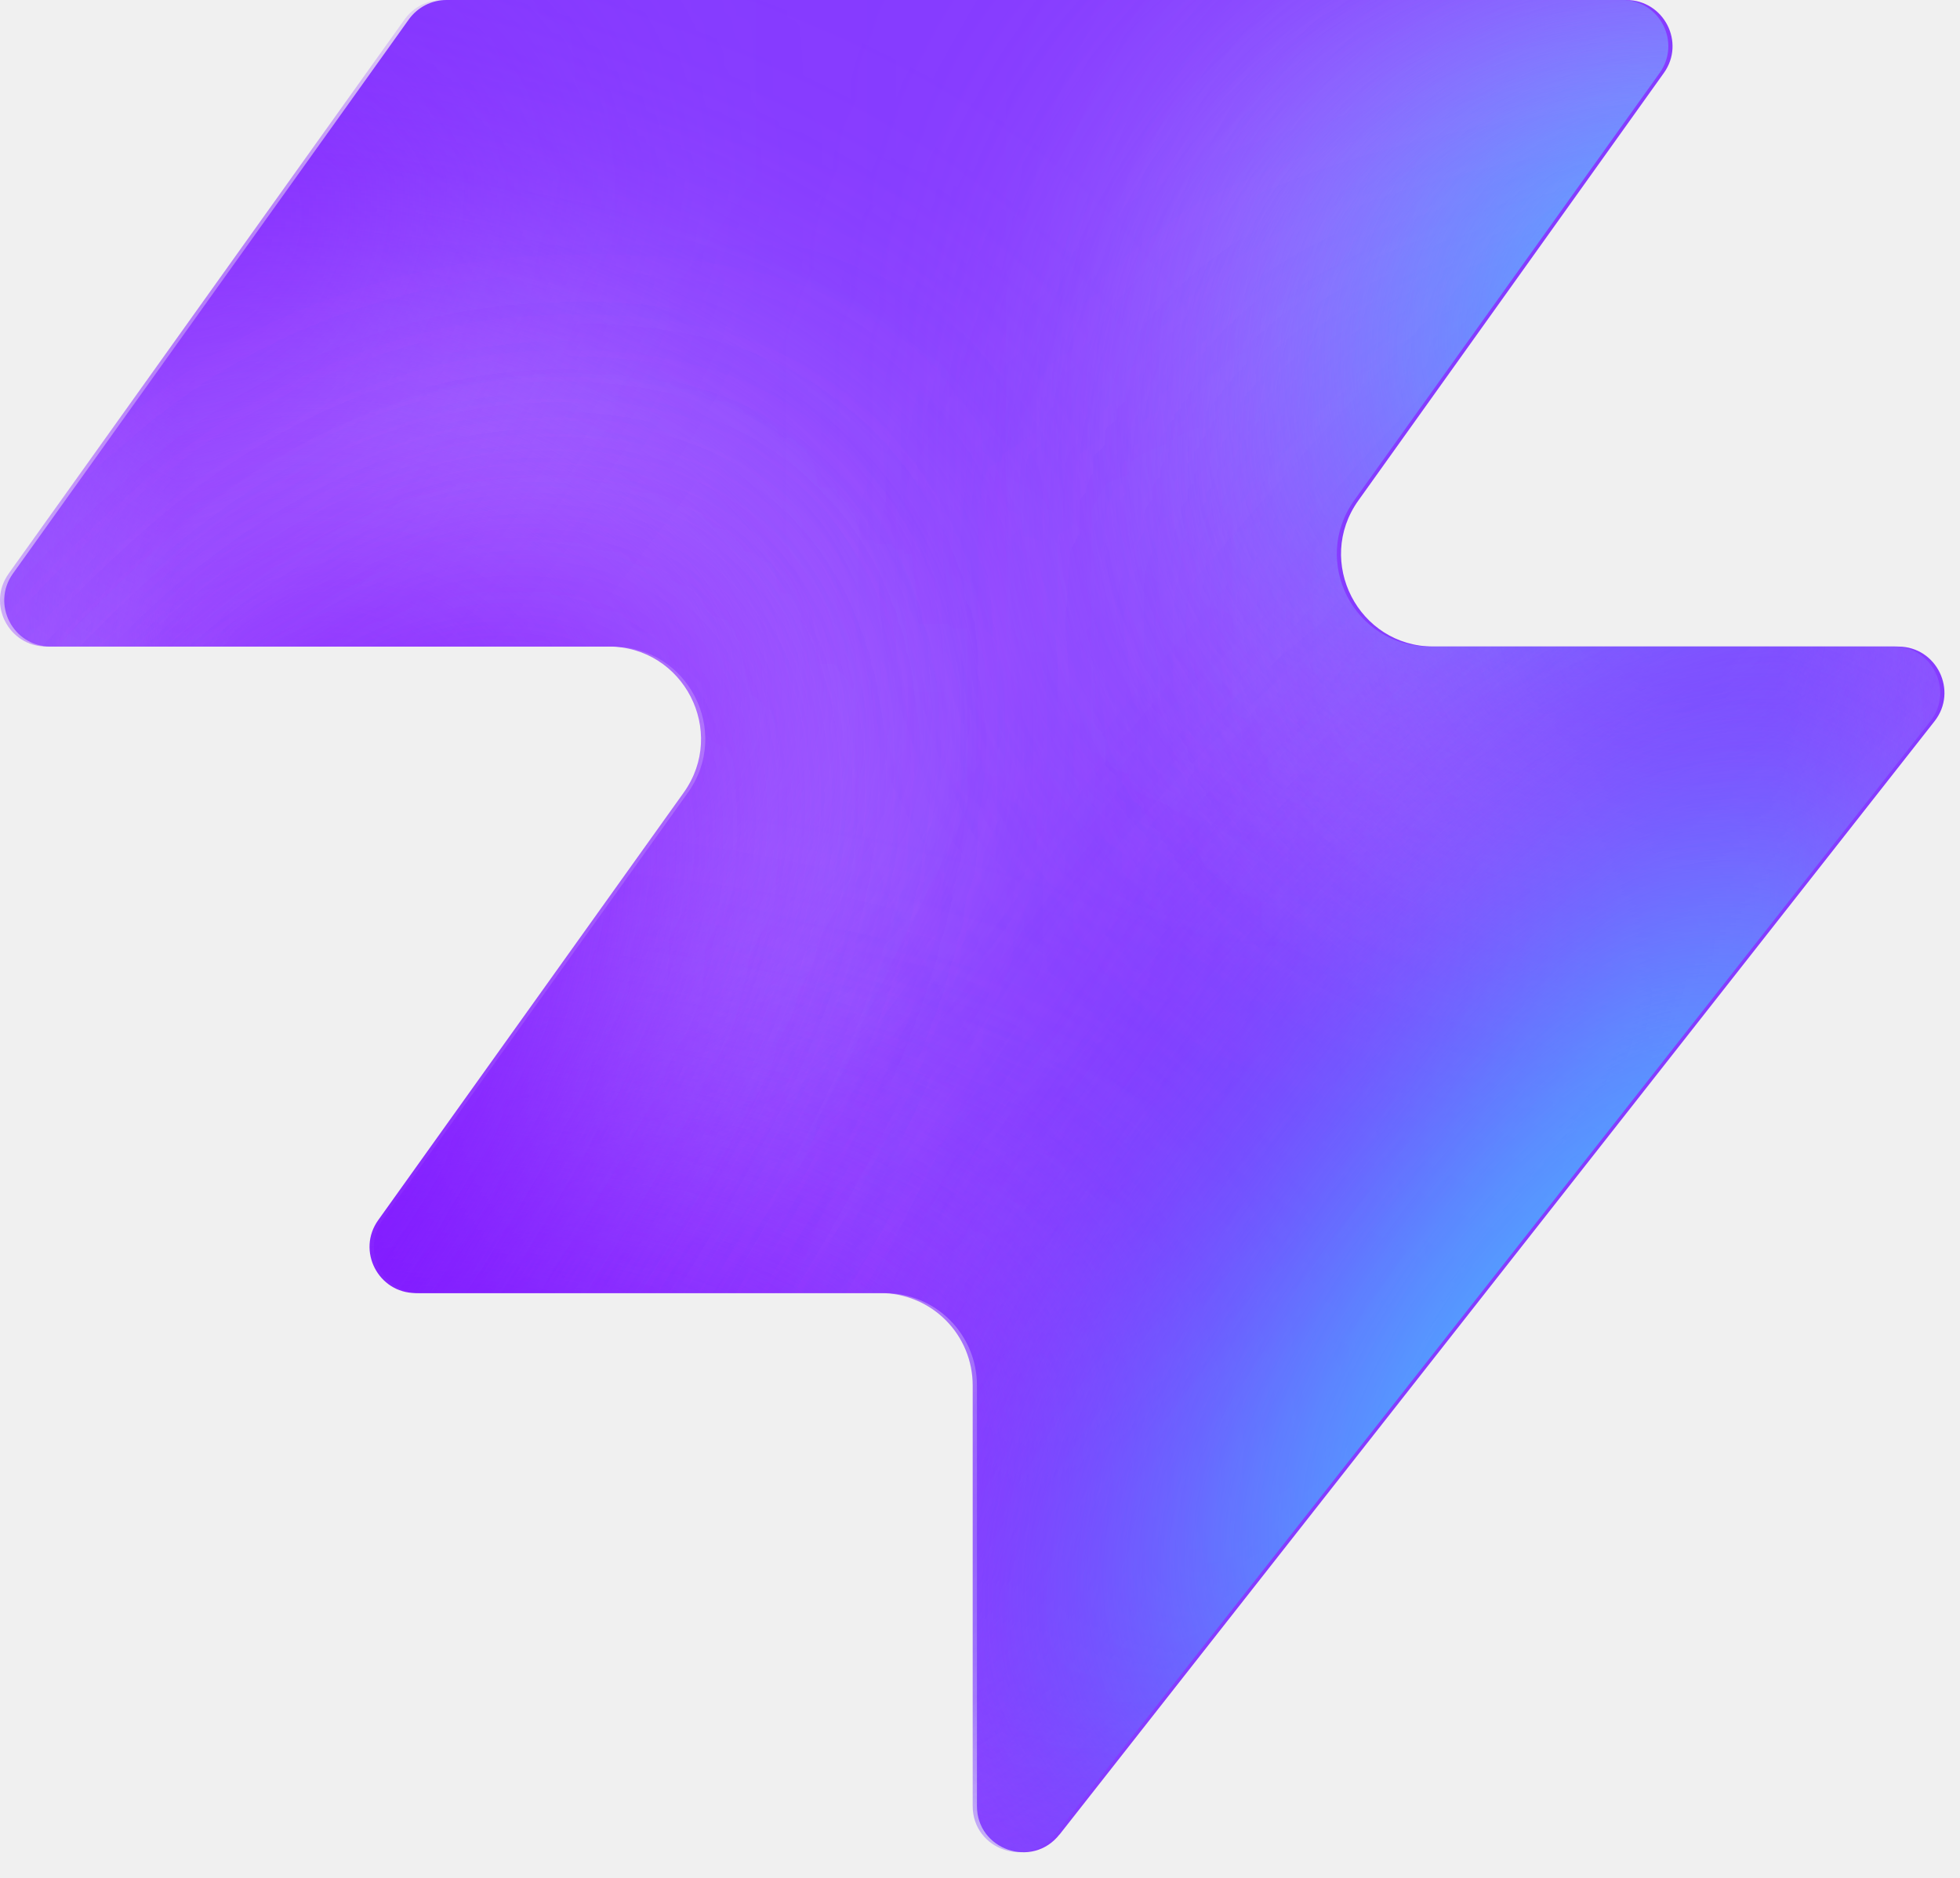
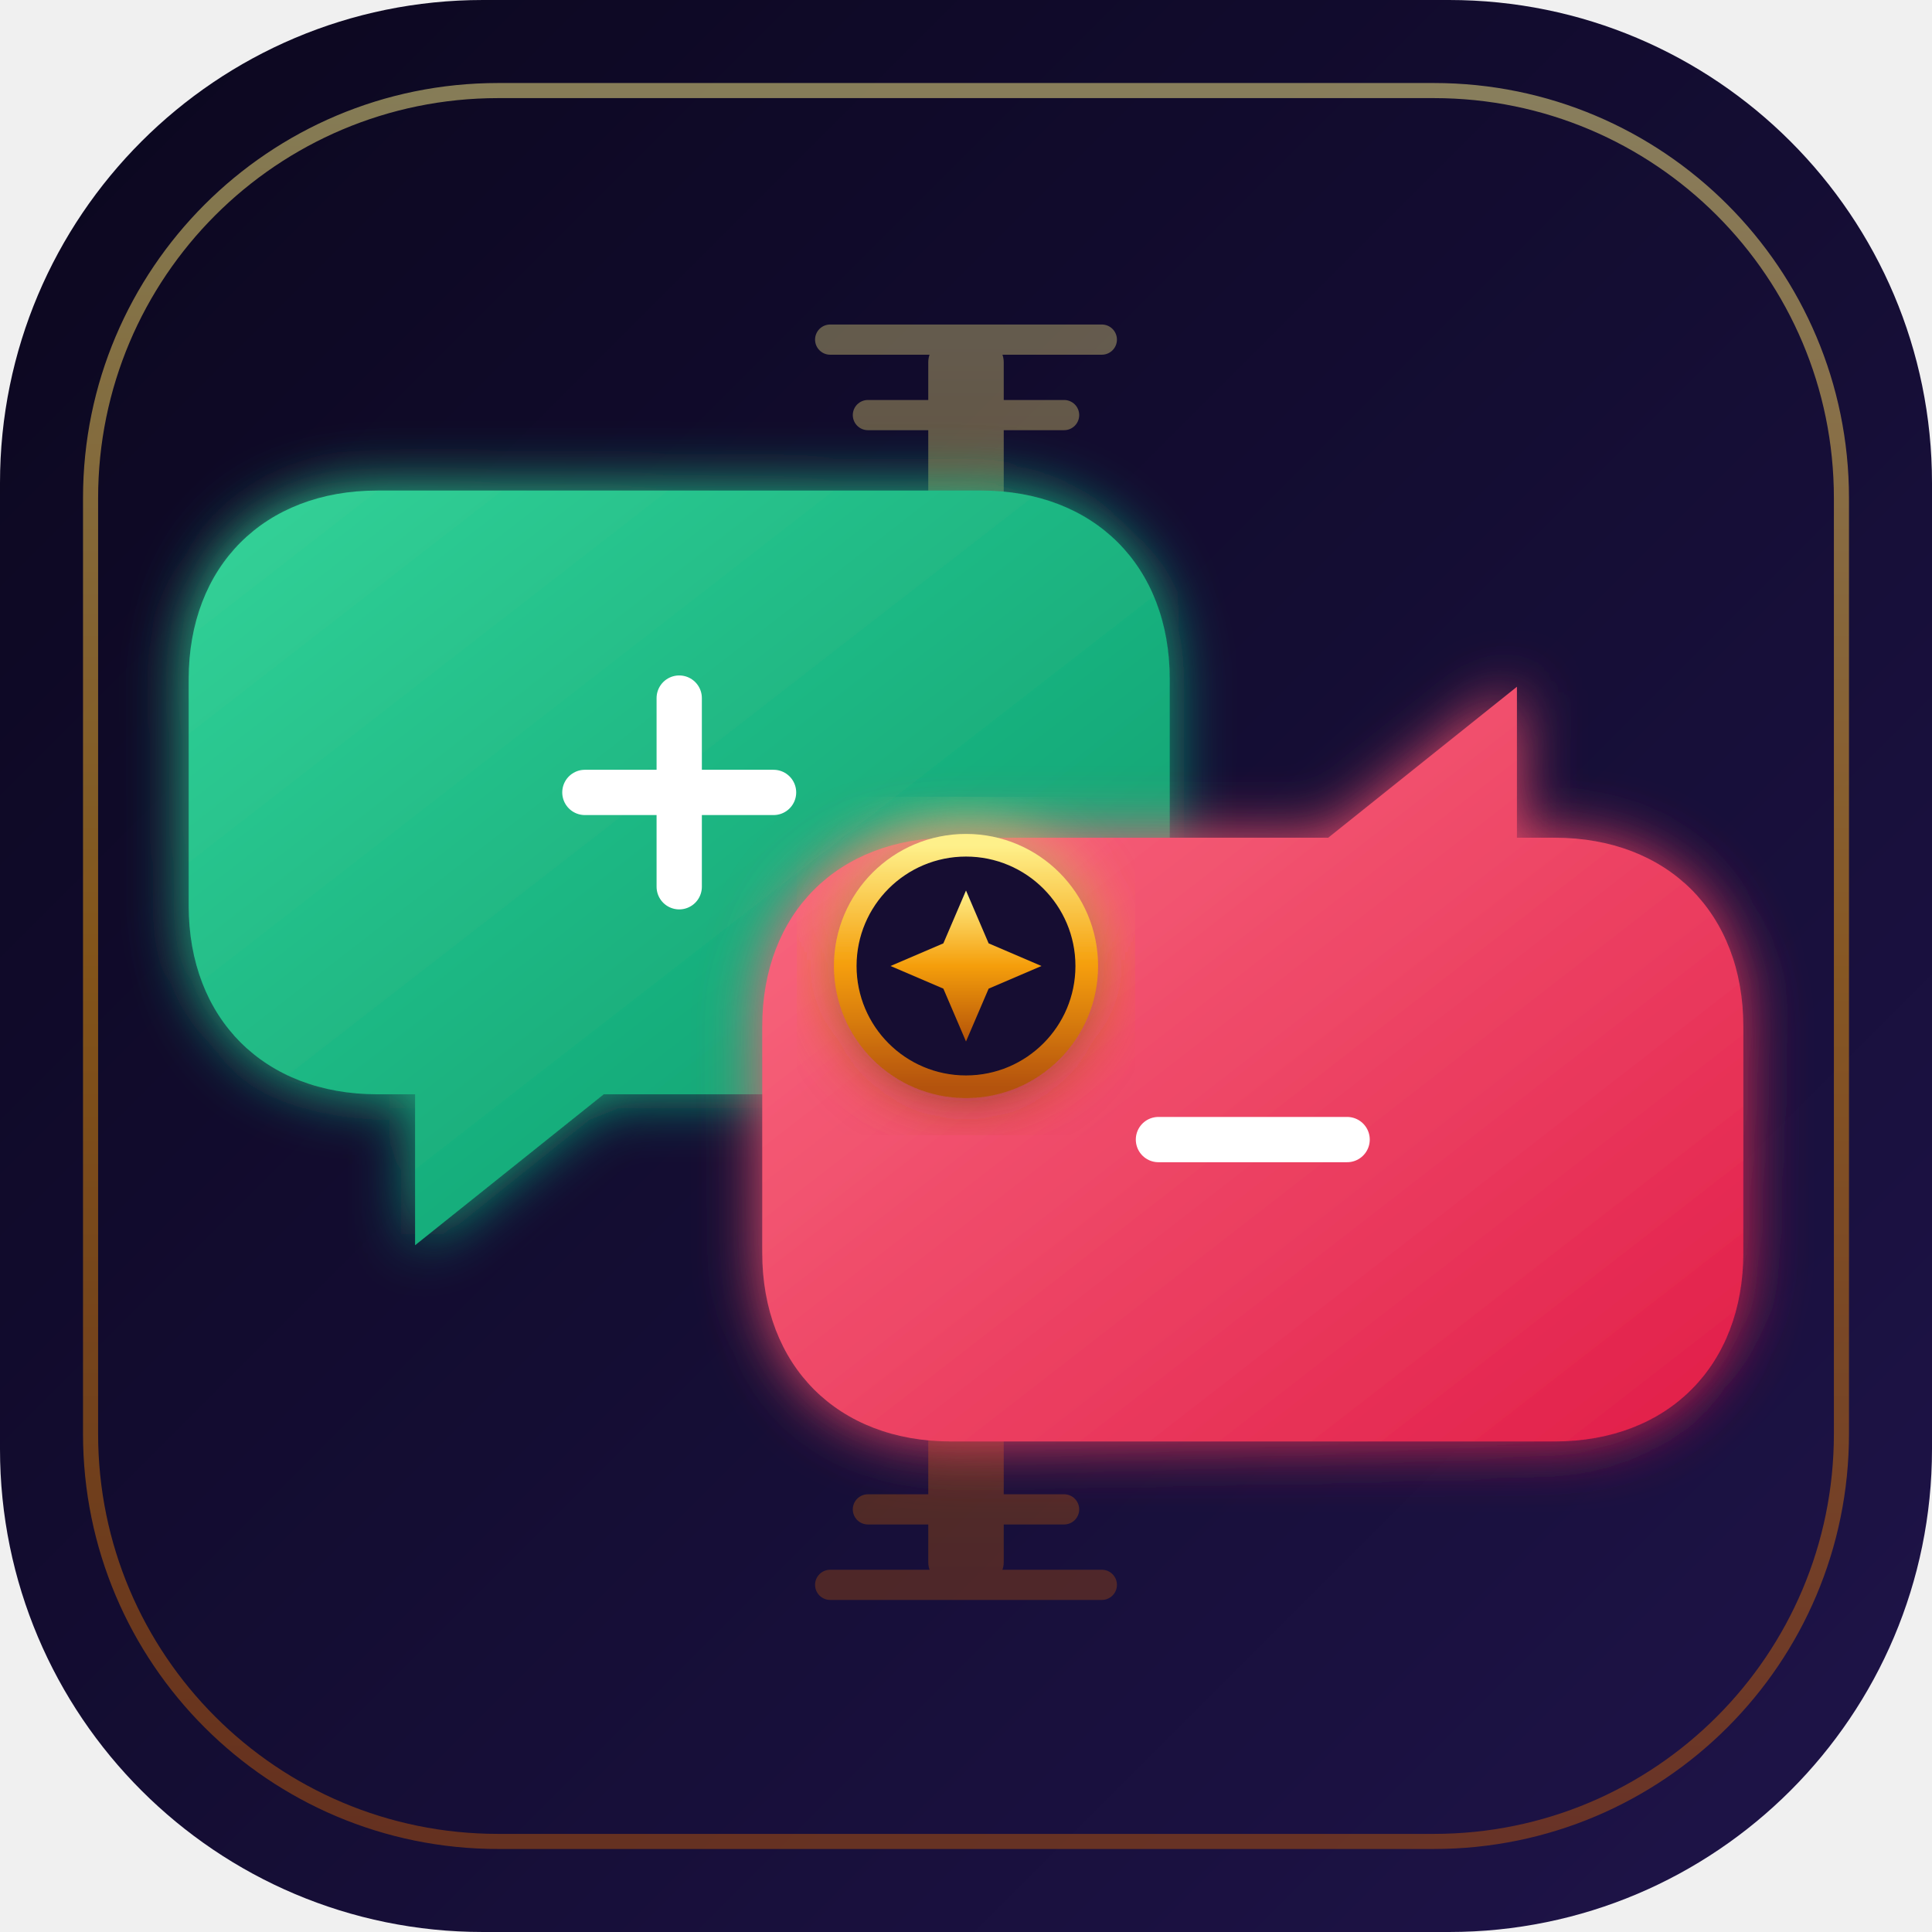
- <svg xmlns="http://www.w3.org/2000/svg" width="48" height="46" fill="none" viewBox="0 0 48 46">
-   <path fill="#863bff" d="M25.946 44.938c-.664.845-2.021.375-2.021-.698V33.937a2.26 2.26 0 0 0-2.262-2.262H10.287c-.92 0-1.456-1.04-.92-1.788l7.48-10.471c1.07-1.497 0-3.578-1.842-3.578H1.237c-.92 0-1.456-1.04-.92-1.788L10.013.474c.214-.297.556-.474.92-.474h28.894c.92 0 1.456 1.04.92 1.788l-7.48 10.471c-1.07 1.498 0 3.579 1.842 3.579h11.377c.943 0 1.473 1.088.89 1.83L25.947 44.94z" style="fill:#863bff;fill:color(display-p3 .525 .23 1);fill-opacity:1" />
-   <mask id="a" width="48" height="46" x="0" y="0" maskUnits="userSpaceOnUse" style="mask-type:alpha">
-     <path fill="#000" d="M25.842 44.938c-.664.844-2.021.375-2.021-.698V33.937a2.26 2.26 0 0 0-2.262-2.262H10.183c-.92 0-1.456-1.04-.92-1.788l7.48-10.471c1.07-1.498 0-3.579-1.842-3.579H1.133c-.92 0-1.456-1.04-.92-1.787L9.91.473c.214-.297.556-.474.92-.474h28.894c.92 0 1.456 1.04.92 1.788l-7.48 10.471c-1.07 1.498 0 3.578 1.842 3.578h11.377c.943 0 1.473 1.088.89 1.832L25.843 44.94z" style="fill:#000;fill-opacity:1" />
-   </mask>
-   <g mask="url(#a)">
-     <g filter="url(#b)">
-       <ellipse cx="5.508" cy="14.704" fill="#ede6ff" rx="5.508" ry="14.704" style="fill:#ede6ff;fill:color(display-p3 .927 .903 1);fill-opacity:1" transform="matrix(.00324 1 1 -.00324 -4.47 31.516)" />
-     </g>
-     <g filter="url(#c)">
-       <ellipse cx="10.399" cy="29.851" fill="#ede6ff" rx="10.399" ry="29.851" style="fill:#ede6ff;fill:color(display-p3 .927 .903 1);fill-opacity:1" transform="matrix(.00324 1 1 -.00324 -39.328 7.883)" />
-     </g>
-     <g filter="url(#d)">
-       <ellipse cx="5.508" cy="30.487" fill="#7e14ff" rx="5.508" ry="30.487" style="fill:#7e14ff;fill:color(display-p3 .492 .077 1);fill-opacity:1" transform="rotate(89.814 -25.913 -14.639)scale(1 -1)" />
-     </g>
-     <g filter="url(#e)">
-       <ellipse cx="5.508" cy="30.599" fill="#7e14ff" rx="5.508" ry="30.599" style="fill:#7e14ff;fill:color(display-p3 .492 .077 1);fill-opacity:1" transform="rotate(89.814 -32.644 -3.334)scale(1 -1)" />
-     </g>
-     <g filter="url(#f)">
-       <ellipse cx="5.508" cy="30.599" fill="#7e14ff" rx="5.508" ry="30.599" style="fill:#7e14ff;fill:color(display-p3 .492 .077 1);fill-opacity:1" transform="matrix(.00324 1 1 -.00324 -34.34 30.47)" />
-     </g>
-     <g filter="url(#g)">
-       <ellipse cx="14.072" cy="22.078" fill="#ede6ff" rx="14.072" ry="22.078" style="fill:#ede6ff;fill:color(display-p3 .927 .903 1);fill-opacity:1" transform="rotate(93.35 24.506 48.493)scale(-1 1)" />
-     </g>
-     <g filter="url(#h)">
-       <ellipse cx="3.47" cy="21.501" fill="#7e14ff" rx="3.47" ry="21.501" style="fill:#7e14ff;fill:color(display-p3 .492 .077 1);fill-opacity:1" transform="rotate(89.009 28.708 47.59)scale(-1 1)" />
-     </g>
-     <g filter="url(#i)">
-       <ellipse cx="3.47" cy="21.501" fill="#7e14ff" rx="3.47" ry="21.501" style="fill:#7e14ff;fill:color(display-p3 .492 .077 1);fill-opacity:1" transform="rotate(89.009 28.708 47.59)scale(-1 1)" />
-     </g>
-     <g filter="url(#j)">
-       <ellipse cx=".387" cy="8.972" fill="#7e14ff" rx="4.407" ry="29.108" style="fill:#7e14ff;fill:color(display-p3 .492 .077 1);fill-opacity:1" transform="rotate(39.51 .387 8.972)" />
-     </g>
-     <g filter="url(#k)">
-       <ellipse cx="47.523" cy="-6.092" fill="#7e14ff" rx="4.407" ry="29.108" style="fill:#7e14ff;fill:color(display-p3 .492 .077 1);fill-opacity:1" transform="rotate(37.892 47.523 -6.092)" />
-     </g>
-     <g filter="url(#l)">
-       <ellipse cx="41.412" cy="6.333" fill="#47bfff" rx="5.971" ry="9.665" style="fill:#47bfff;fill:color(display-p3 .28 .748 1);fill-opacity:1" transform="rotate(37.892 41.412 6.333)" />
-     </g>
-     <g filter="url(#m)">
-       <ellipse cx="-1.879" cy="38.332" fill="#7e14ff" rx="4.407" ry="29.108" style="fill:#7e14ff;fill:color(display-p3 .492 .077 1);fill-opacity:1" transform="rotate(37.892 -1.88 38.332)" />
-     </g>
-     <g filter="url(#n)">
-       <ellipse cx="-1.879" cy="38.332" fill="#7e14ff" rx="4.407" ry="29.108" style="fill:#7e14ff;fill:color(display-p3 .492 .077 1);fill-opacity:1" transform="rotate(37.892 -1.88 38.332)" />
-     </g>
-     <g filter="url(#o)">
-       <ellipse cx="35.651" cy="29.907" fill="#7e14ff" rx="4.407" ry="29.108" style="fill:#7e14ff;fill:color(display-p3 .492 .077 1);fill-opacity:1" transform="rotate(37.892 35.651 29.907)" />
-     </g>
-     <g filter="url(#p)">
-       <ellipse cx="38.418" cy="32.4" fill="#47bfff" rx="5.971" ry="15.297" style="fill:#47bfff;fill:color(display-p3 .28 .748 1);fill-opacity:1" transform="rotate(37.892 38.418 32.4)" />
-     </g>
-   </g>
+ <svg xmlns="http://www.w3.org/2000/svg" viewBox="0 0 512 512" width="100%" height="100%">
  <defs>
-     <filter id="b" width="60.045" height="41.654" x="-19.77" y="16.149" color-interpolation-filters="sRGB" filterUnits="userSpaceOnUse">
-       <feFlood flood-opacity="0" result="BackgroundImageFix" />
-       <feBlend in="SourceGraphic" in2="BackgroundImageFix" result="shape" />
-       <feGaussianBlur result="effect1_foregroundBlur_2002_17158" stdDeviation="7.659" />
-     </filter>
-     <filter id="c" width="90.34" height="51.437" x="-54.613" y="-7.533" color-interpolation-filters="sRGB" filterUnits="userSpaceOnUse">
-       <feFlood flood-opacity="0" result="BackgroundImageFix" />
-       <feBlend in="SourceGraphic" in2="BackgroundImageFix" result="shape" />
-       <feGaussianBlur result="effect1_foregroundBlur_2002_17158" stdDeviation="7.659" />
-     </filter>
-     <filter id="d" width="79.355" height="29.4" x="-49.64" y="2.03" color-interpolation-filters="sRGB" filterUnits="userSpaceOnUse">
-       <feFlood flood-opacity="0" result="BackgroundImageFix" />
-       <feBlend in="SourceGraphic" in2="BackgroundImageFix" result="shape" />
-       <feGaussianBlur result="effect1_foregroundBlur_2002_17158" stdDeviation="4.596" />
-     </filter>
-     <filter id="e" width="79.579" height="29.4" x="-45.045" y="20.029" color-interpolation-filters="sRGB" filterUnits="userSpaceOnUse">
-       <feFlood flood-opacity="0" result="BackgroundImageFix" />
-       <feBlend in="SourceGraphic" in2="BackgroundImageFix" result="shape" />
-       <feGaussianBlur result="effect1_foregroundBlur_2002_17158" stdDeviation="4.596" />
-     </filter>
-     <filter id="f" width="79.579" height="29.4" x="-43.513" y="21.178" color-interpolation-filters="sRGB" filterUnits="userSpaceOnUse">
-       <feFlood flood-opacity="0" result="BackgroundImageFix" />
-       <feBlend in="SourceGraphic" in2="BackgroundImageFix" result="shape" />
-       <feGaussianBlur result="effect1_foregroundBlur_2002_17158" stdDeviation="4.596" />
-     </filter>
-     <filter id="g" width="74.749" height="58.852" x="15.756" y="-17.901" color-interpolation-filters="sRGB" filterUnits="userSpaceOnUse">
-       <feFlood flood-opacity="0" result="BackgroundImageFix" />
-       <feBlend in="SourceGraphic" in2="BackgroundImageFix" result="shape" />
-       <feGaussianBlur result="effect1_foregroundBlur_2002_17158" stdDeviation="7.659" />
-     </filter>
-     <filter id="h" width="61.377" height="25.362" x="23.548" y="2.284" color-interpolation-filters="sRGB" filterUnits="userSpaceOnUse">
-       <feFlood flood-opacity="0" result="BackgroundImageFix" />
-       <feBlend in="SourceGraphic" in2="BackgroundImageFix" result="shape" />
-       <feGaussianBlur result="effect1_foregroundBlur_2002_17158" stdDeviation="4.596" />
-     </filter>
-     <filter id="i" width="61.377" height="25.362" x="23.548" y="2.284" color-interpolation-filters="sRGB" filterUnits="userSpaceOnUse">
-       <feFlood flood-opacity="0" result="BackgroundImageFix" />
-       <feBlend in="SourceGraphic" in2="BackgroundImageFix" result="shape" />
-       <feGaussianBlur result="effect1_foregroundBlur_2002_17158" stdDeviation="4.596" />
-     </filter>
-     <filter id="j" width="56.045" height="63.649" x="-27.636" y="-22.853" color-interpolation-filters="sRGB" filterUnits="userSpaceOnUse">
-       <feFlood flood-opacity="0" result="BackgroundImageFix" />
-       <feBlend in="SourceGraphic" in2="BackgroundImageFix" result="shape" />
-       <feGaussianBlur result="effect1_foregroundBlur_2002_17158" stdDeviation="4.596" />
-     </filter>
-     <filter id="k" width="54.814" height="64.646" x="20.116" y="-38.415" color-interpolation-filters="sRGB" filterUnits="userSpaceOnUse">
-       <feFlood flood-opacity="0" result="BackgroundImageFix" />
-       <feBlend in="SourceGraphic" in2="BackgroundImageFix" result="shape" />
-       <feGaussianBlur result="effect1_foregroundBlur_2002_17158" stdDeviation="4.596" />
-     </filter>
-     <filter id="l" width="33.541" height="35.313" x="24.641" y="-11.323" color-interpolation-filters="sRGB" filterUnits="userSpaceOnUse">
-       <feFlood flood-opacity="0" result="BackgroundImageFix" />
-       <feBlend in="SourceGraphic" in2="BackgroundImageFix" result="shape" />
-       <feGaussianBlur result="effect1_foregroundBlur_2002_17158" stdDeviation="4.596" />
-     </filter>
-     <filter id="m" width="54.814" height="64.646" x="-29.286" y="6.009" color-interpolation-filters="sRGB" filterUnits="userSpaceOnUse">
-       <feFlood flood-opacity="0" result="BackgroundImageFix" />
-       <feBlend in="SourceGraphic" in2="BackgroundImageFix" result="shape" />
-       <feGaussianBlur result="effect1_foregroundBlur_2002_17158" stdDeviation="4.596" />
-     </filter>
-     <filter id="n" width="54.814" height="64.646" x="-29.286" y="6.009" color-interpolation-filters="sRGB" filterUnits="userSpaceOnUse">
-       <feFlood flood-opacity="0" result="BackgroundImageFix" />
-       <feBlend in="SourceGraphic" in2="BackgroundImageFix" result="shape" />
-       <feGaussianBlur result="effect1_foregroundBlur_2002_17158" stdDeviation="4.596" />
-     </filter>
-     <filter id="o" width="54.814" height="64.646" x="8.244" y="-2.416" color-interpolation-filters="sRGB" filterUnits="userSpaceOnUse">
-       <feFlood flood-opacity="0" result="BackgroundImageFix" />
-       <feBlend in="SourceGraphic" in2="BackgroundImageFix" result="shape" />
-       <feGaussianBlur result="effect1_foregroundBlur_2002_17158" stdDeviation="4.596" />
-     </filter>
-     <filter id="p" width="39.409" height="43.623" x="18.713" y="10.588" color-interpolation-filters="sRGB" filterUnits="userSpaceOnUse">
-       <feFlood flood-opacity="0" result="BackgroundImageFix" />
-       <feBlend in="SourceGraphic" in2="BackgroundImageFix" result="shape" />
-       <feGaussianBlur result="effect1_foregroundBlur_2002_17158" stdDeviation="4.596" />
+     <linearGradient id="bgGrad" x1="0%" y1="0%" x2="100%" y2="100%">
+       <stop offset="0%" stop-color="#0b071e" />
+       <stop offset="50%" stop-color="#140d33" />
+       <stop offset="100%" stop-color="#1f144a" />
+     </linearGradient>
+     <linearGradient id="proGrad" x1="0%" y1="0%" x2="100%" y2="100%">
+       <stop offset="0%" stop-color="#34d399" />
+       <stop offset="100%" stop-color="#059669" />
+     </linearGradient>
+     <linearGradient id="conGrad" x1="0%" y1="0%" x2="100%" y2="100%">
+       <stop offset="0%" stop-color="#fb7185" />
+       <stop offset="100%" stop-color="#e11d48" />
+     </linearGradient>
+     <linearGradient id="goldGrad" x1="0%" y1="0%" x2="0%" y2="100%">
+       <stop offset="0%" stop-color="#fef08a" />
+       <stop offset="50%" stop-color="#f59e0b" />
+       <stop offset="100%" stop-color="#b45309" />
+     </linearGradient>
+     <filter id="softGlow" x="-20%" y="-20%" width="140%" height="140%">
+       <feGaussianBlur stdDeviation="8" result="blur" />
+       <feComposite in="SourceGraphic" in2="blur" operator="over" />
    </filter>
  </defs>
+   <rect width="512" height="512" rx="128" fill="url(#bgGrad)" />
+   <rect x="24" y="24" width="464" height="464" rx="108" fill="none" stroke="url(#goldGrad)" stroke-width="4" stroke-opacity="0.5" />
+   <g opacity="0.35">
+     <rect x="246" y="90" width="20" height="330" rx="6" fill="url(#goldGrad)" />
+     <path d="M 220 90 H 292 M 230 110 H 282 M 220 420 H 292 M 230 400 H 282" stroke="url(#goldGrad)" stroke-width="8" stroke-linecap="round" />
+   </g>
+   <g filter="url(#softGlow)">
+     <path d="M 100 130 H 260 C 290 130 310 150 310 180 V 240 C 310 270 290 290 260 290 H 160 L 110 330 V 290 H 100 C 70 290 50 270 50 240 V 180 C 50 150 70 130 100 130 Z" fill="url(#proGrad)" />
+     <path d="M 180 185 V 235 M 155 210 H 205" stroke="#ffffff" stroke-width="12" stroke-linecap="round" />
+   </g>
+   <g filter="url(#softGlow)">
+     <path d="M 412 382 H 252 C 222 382 202 362 202 332 V 272 C 202 242 222 222 252 222 H 352 L 402 182 V 222 H 412 C 442 222 462 242 462 272 V 332 C 462 362 442 382 412 382 Z" fill="url(#conGrad)" />
+     <path d="M 307 302 H 357" stroke="#ffffff" stroke-width="12" stroke-linecap="round" />
+   </g>
+   <circle cx="256" cy="256" r="32" fill="#140d33" stroke="url(#goldGrad)" stroke-width="6" filter="url(#softGlow)" />
+   <path d="M 256 236 L 262 250 L 276 256 L 262 262 L 256 276 L 250 262 L 236 256 L 250 250 Z" fill="url(#goldGrad)" />
</svg>
